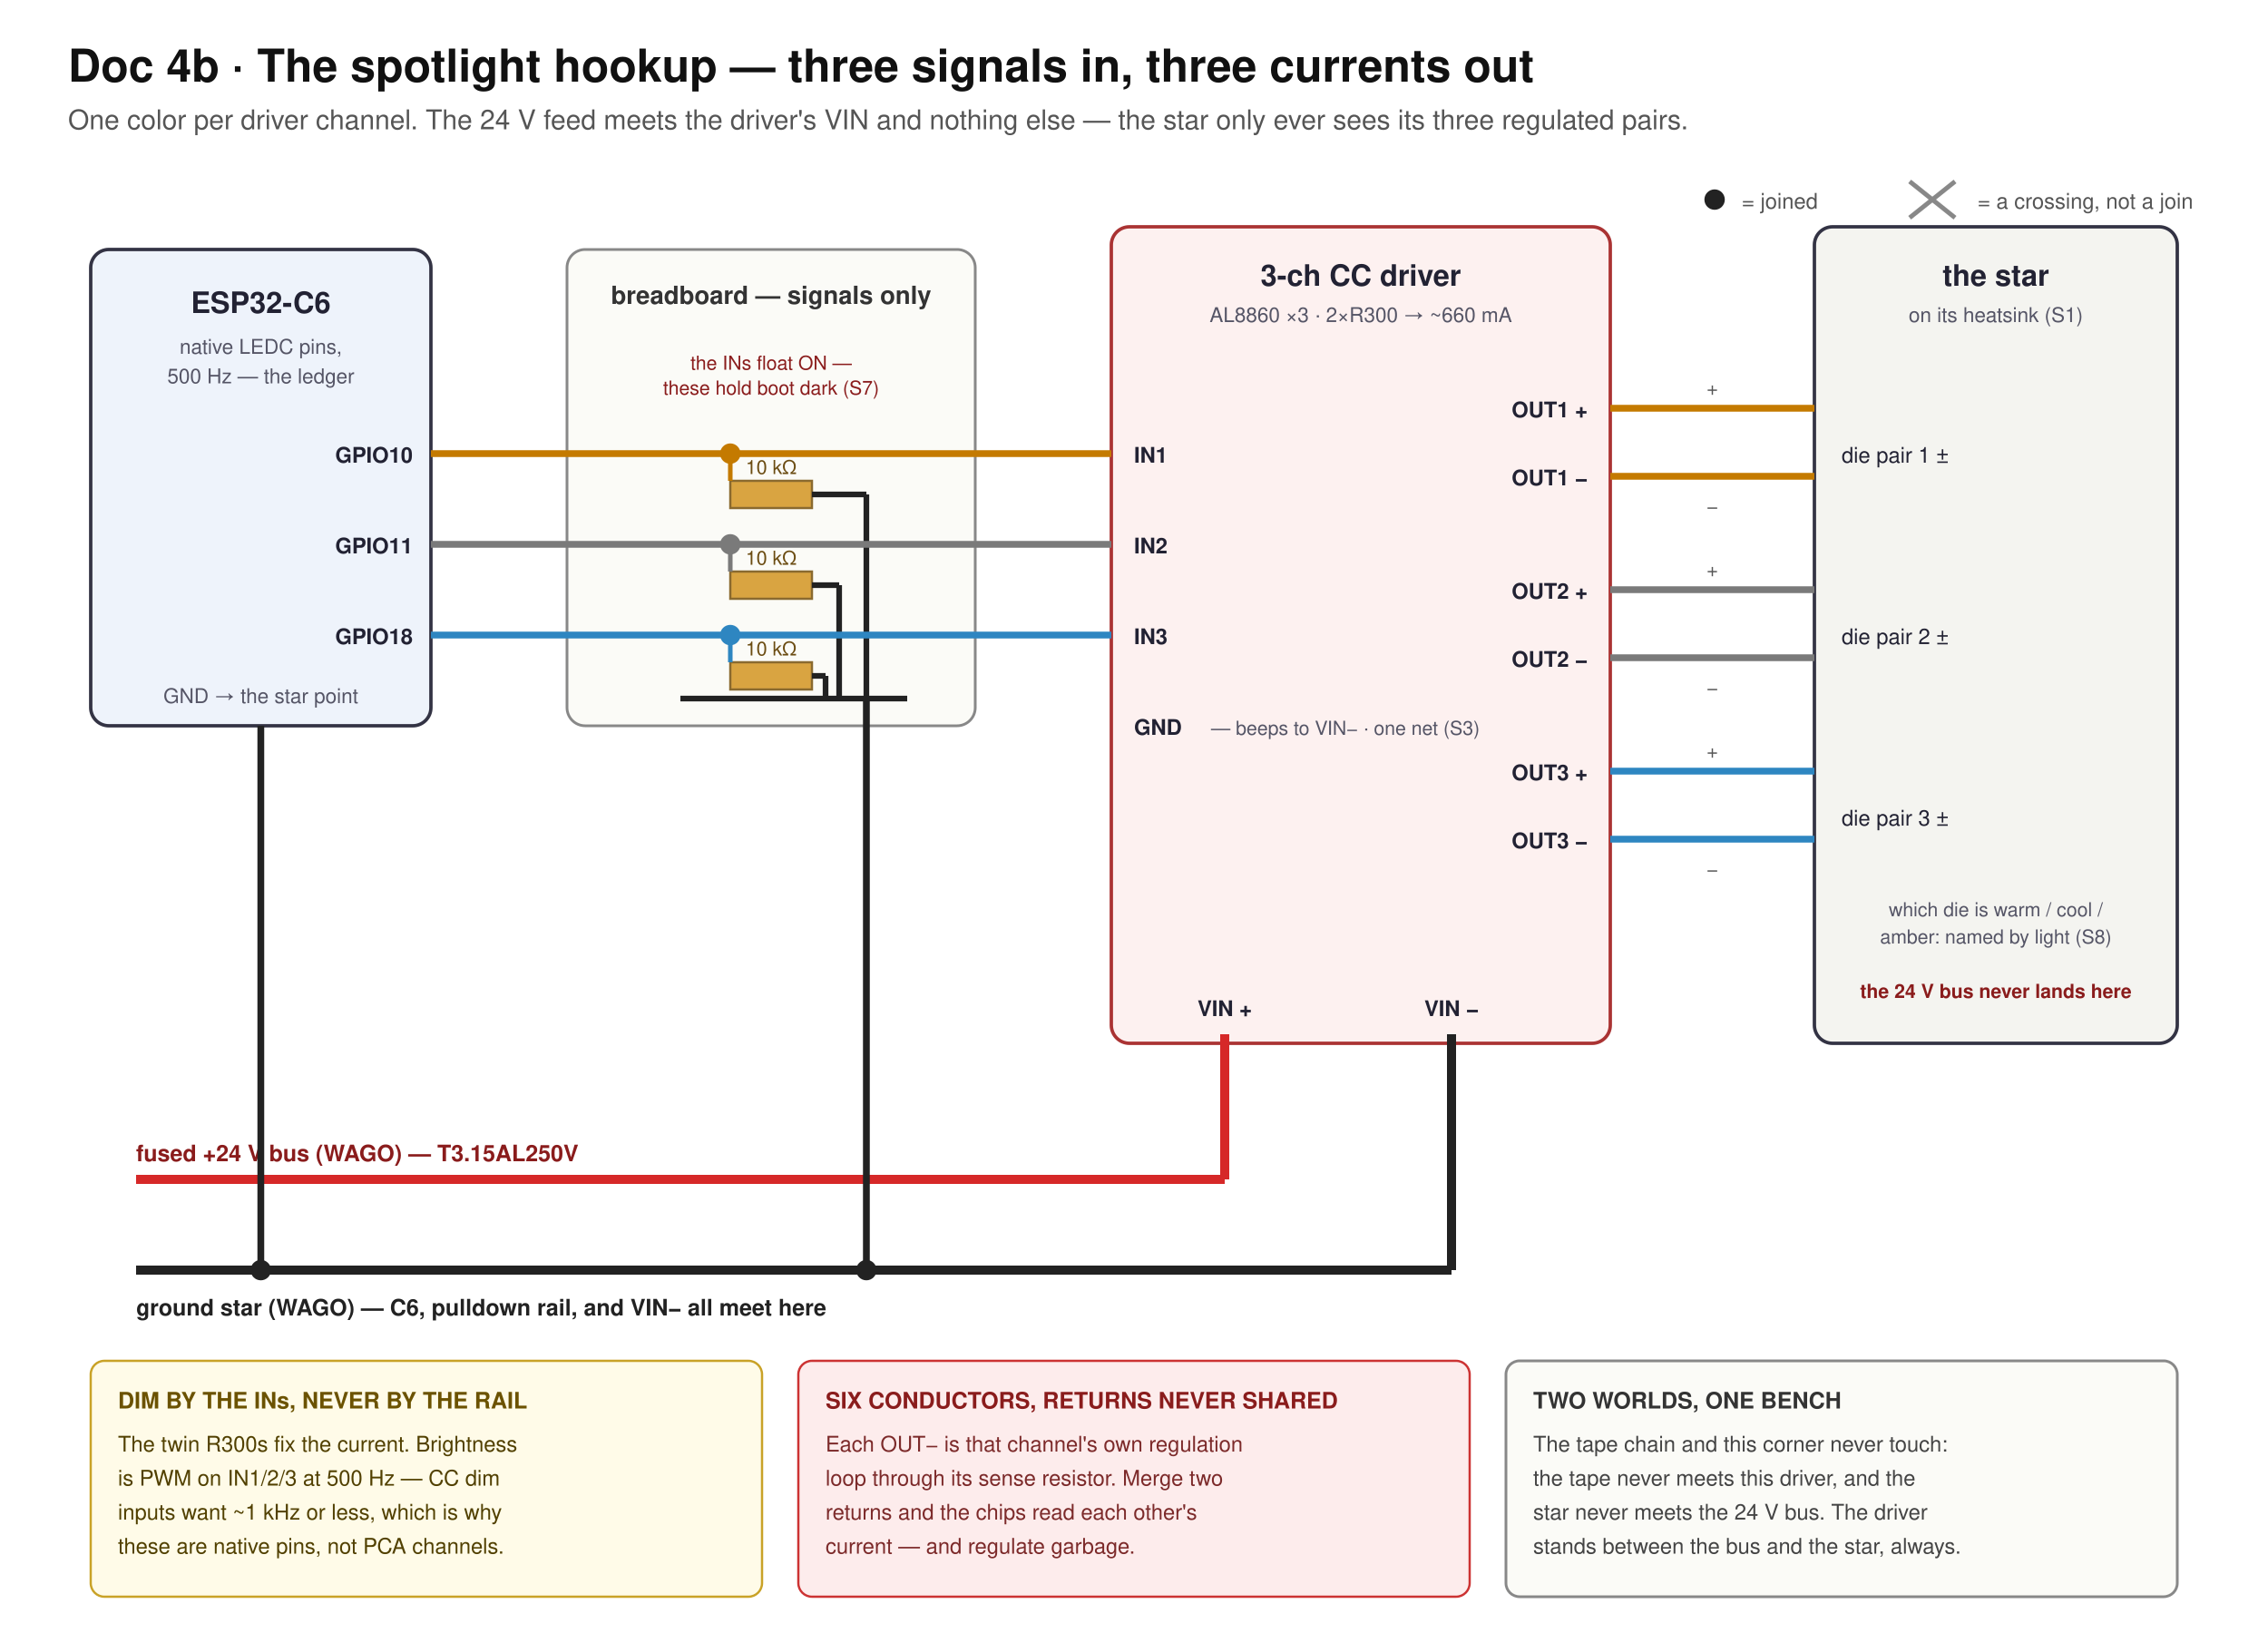
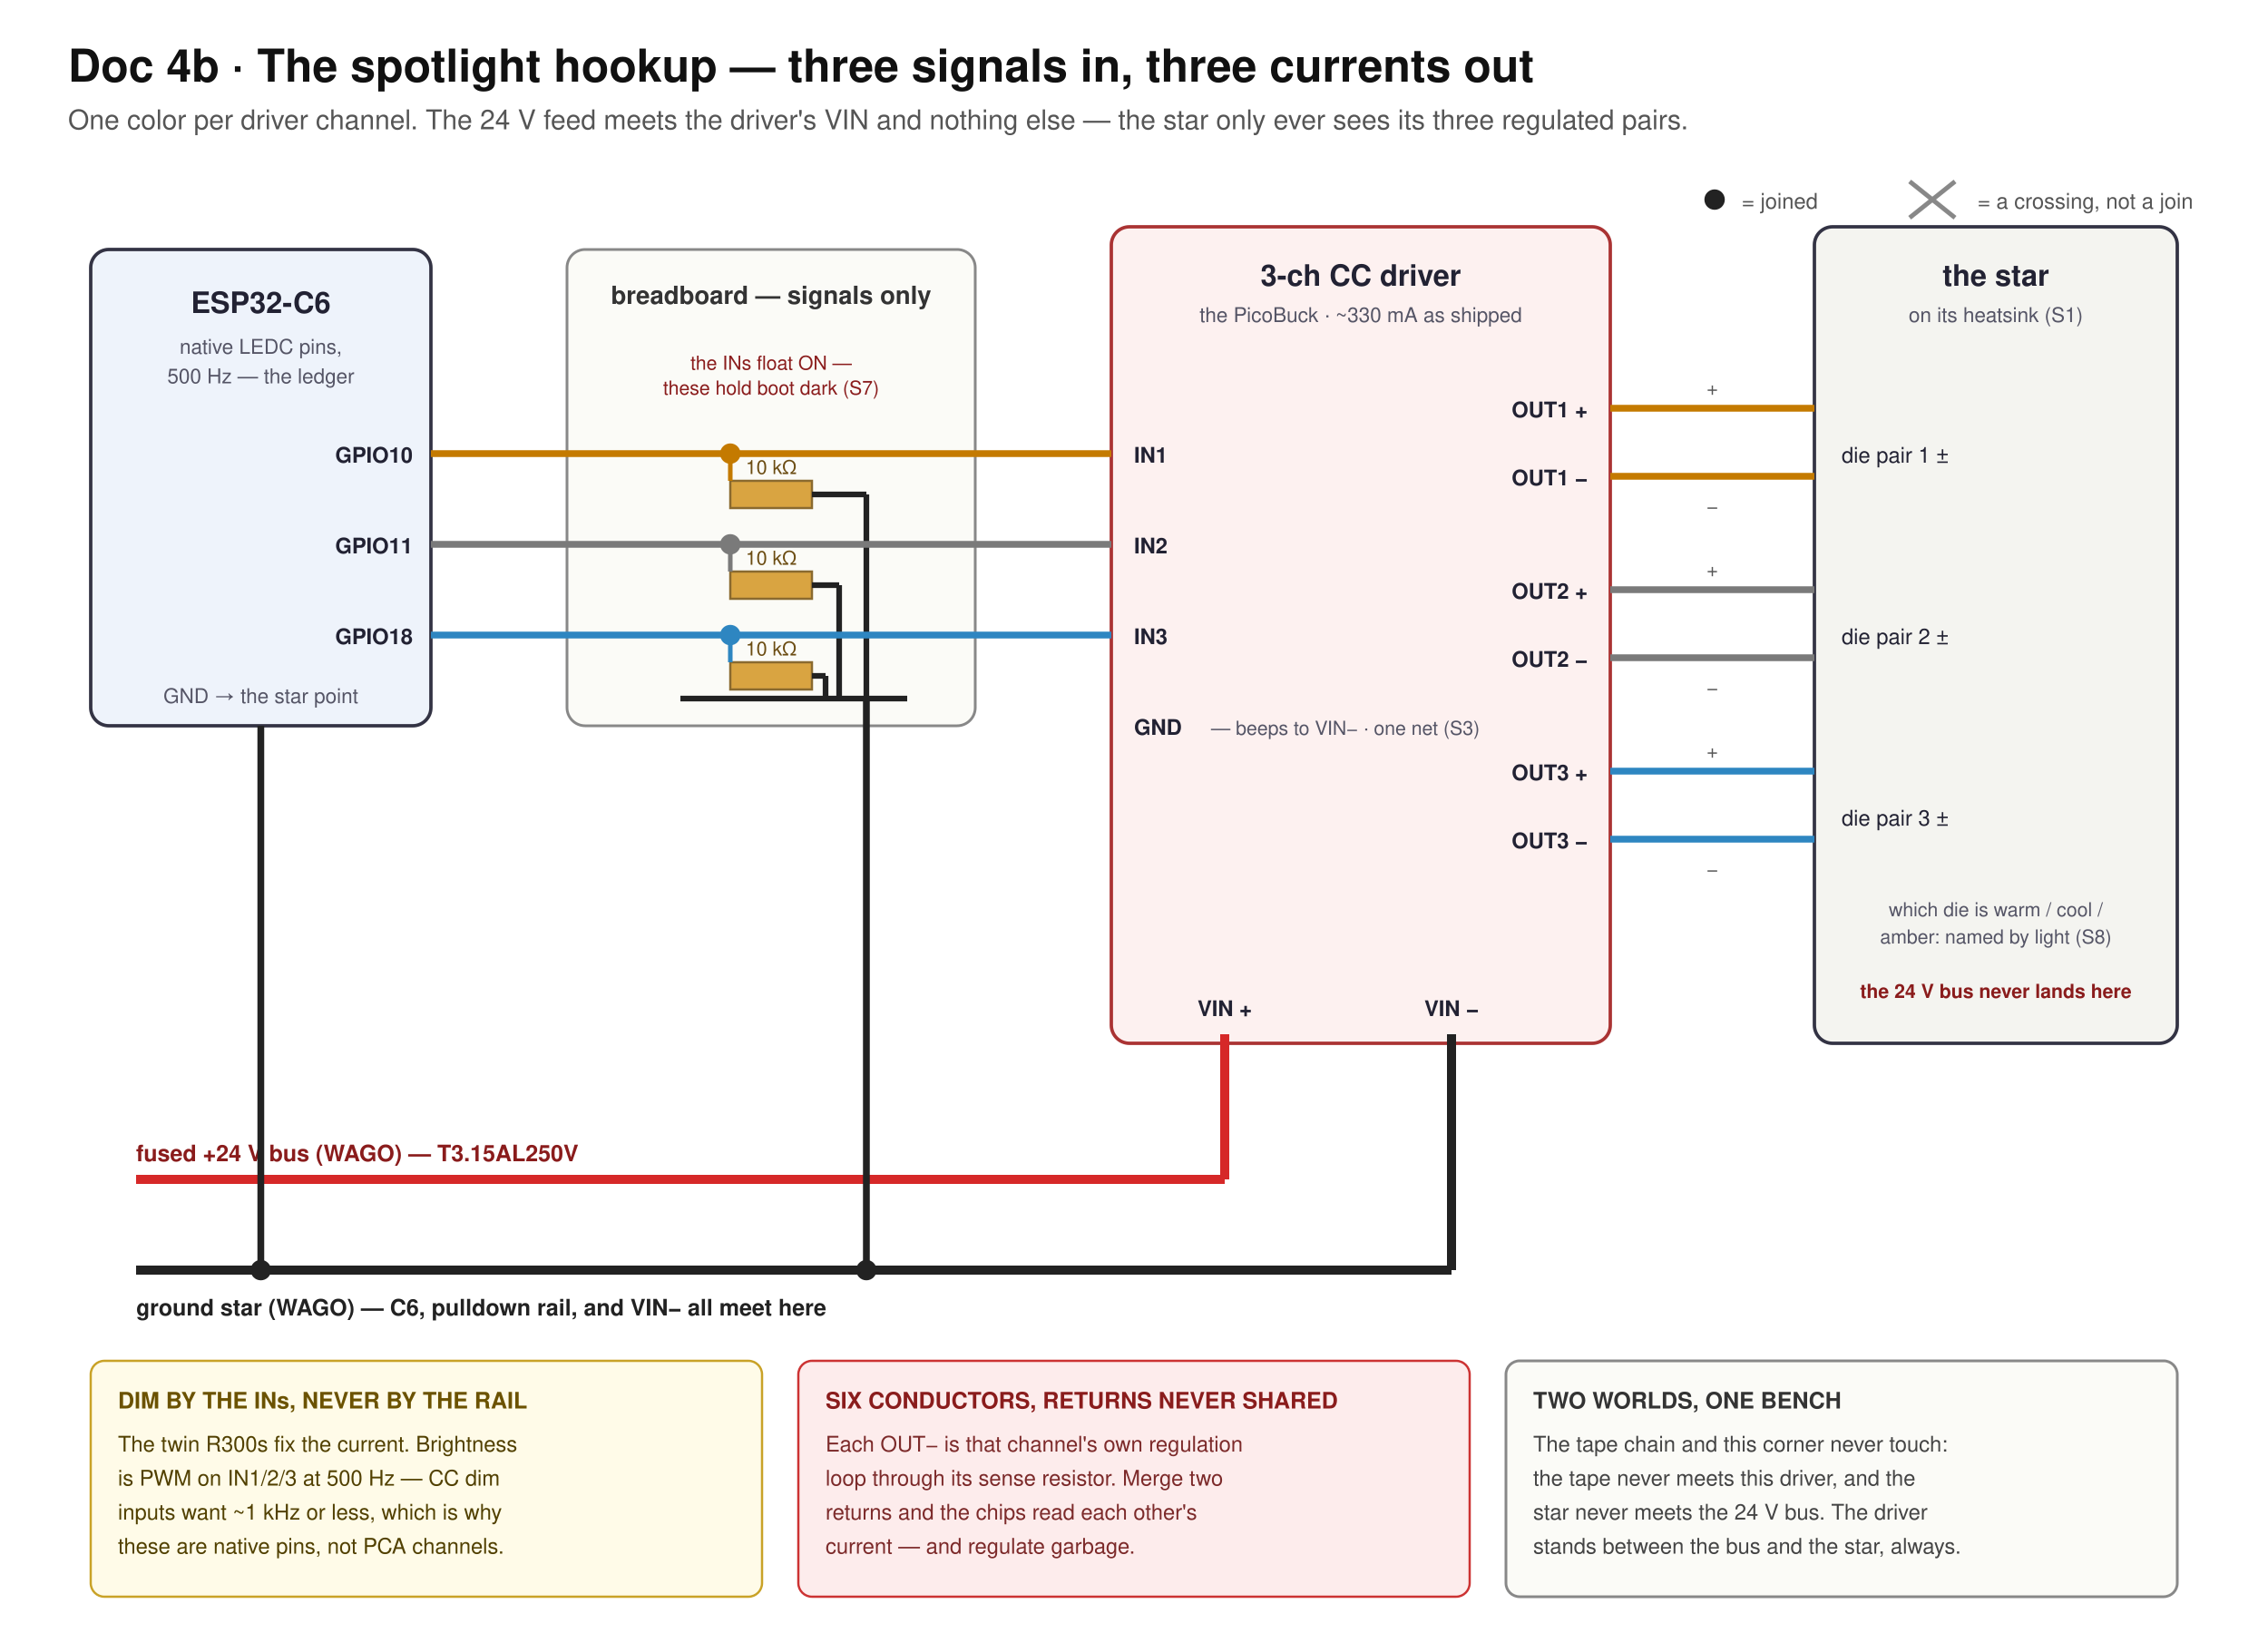
<svg xmlns="http://www.w3.org/2000/svg" viewBox="0 0 1000 720" font-family="Helvetica, Arial, sans-serif">
  <rect x="0" y="0" width="1000" height="720" fill="#ffffff" />
  <text x="30" y="36" font-size="20" font-weight="bold" fill="#111">Doc 4b · The spotlight hookup — three signals in, three currents out</text>
  <text x="30" y="57" font-size="12" fill="#555">One color per driver channel. The 24 V feed meets the driver's VIN and nothing else — the star only ever sees its three regulated pairs.</text>
  <circle cx="756" cy="88" r="4.5" fill="#222" />
  <text x="768" y="92" font-size="9.5" fill="#555">= joined</text>
  <line x1="842" y1="80" x2="862" y2="96" stroke="#888" stroke-width="2" />
  <line x1="862" y1="80" x2="842" y2="96" stroke="#888" stroke-width="2" />
  <text x="872" y="92" font-size="9.5" fill="#555">= a crossing, not a join</text>
  <rect x="40" y="110" width="150" height="210" fill="#eef3fb" stroke="#334" stroke-width="1.5" rx="8" />
  <text x="115" y="138" font-size="13" font-weight="bold" text-anchor="middle" fill="#223">ESP32-C6</text>
  <text x="115" y="156" font-size="9" text-anchor="middle" fill="#556">native LEDC pins,</text>
  <text x="115" y="169" font-size="9" text-anchor="middle" fill="#556">500 Hz — the ledger</text>
  <g font-size="9.5" font-weight="bold" fill="#223" text-anchor="end">
    <text x="182" y="204">GPIO10</text>
    <text x="182" y="244">GPIO11</text>
    <text x="182" y="284">GPIO18</text>
  </g>
  <text x="115" y="310" font-size="9" text-anchor="middle" fill="#556">GND → the star point</text>
  <rect x="250" y="110" width="180" height="210" fill="#fbfbf7" stroke="#888" stroke-width="1.2" rx="8" />
  <text x="340" y="134" font-size="11" font-weight="bold" text-anchor="middle" fill="#333">breadboard — signals only</text>
  <g fill="#d9a441" stroke="#8a6a2f" stroke-width="1">
    <rect x="322" y="212" width="36" height="12" />
    <rect x="322" y="252" width="36" height="12" />
    <rect x="322" y="292" width="36" height="12" />
  </g>
  <g font-size="8.5" fill="#6b4c12" text-anchor="middle">
    <text x="340" y="209">10 kΩ</text>
    <text x="340" y="249">10 kΩ</text>
    <text x="340" y="289">10 kΩ</text>
  </g>
  <g stroke="#222" stroke-width="2.5">
    <line x1="358" y1="218" x2="382" y2="218" />
    <line x1="382" y1="218" x2="382" y2="308" />
    <line x1="358" y1="258" x2="370" y2="258" />
    <line x1="370" y1="258" x2="370" y2="308" />
    <line x1="358" y1="298" x2="364" y2="298" />
    <line x1="364" y1="298" x2="364" y2="308" />
    <line x1="300" y1="308" x2="400" y2="308" />
  </g>
  <text x="340" y="163" font-size="8.5" fill="#8a1c1c" text-anchor="middle">the INs float ON —</text>
  <text x="340" y="174" font-size="8.5" fill="#8a1c1c" text-anchor="middle">these hold boot dark (S7)</text>
  <rect x="490" y="100" width="220" height="360" fill="#fdf1f0" stroke="#a33" stroke-width="1.5" rx="8" />
  <text x="600" y="126" font-size="13" font-weight="bold" text-anchor="middle" fill="#223">3-ch CC driver</text>
-   <text x="600" y="142" font-size="9" text-anchor="middle" fill="#556">AL8860 ×3 · 2×R300 → ~660 mA</text>
+   <text x="600" y="142" font-size="9" text-anchor="middle" fill="#556">the PicoBuck · ~330 mA as shipped</text>
  <g font-size="9.5" font-weight="bold" fill="#223">
    <text x="500" y="204">IN1</text>
    <text x="500" y="244">IN2</text>
    <text x="500" y="284">IN3</text>
    <text x="500" y="324">GND</text>
  </g>
  <text x="534" y="324" font-size="8.5" fill="#556">— beeps to VIN− · one net (S3)</text>
  <g font-size="9.5" font-weight="bold" fill="#223" text-anchor="end">
    <text x="700" y="184">OUT1 +</text>
    <text x="700" y="214">OUT1 −</text>
    <text x="700" y="264">OUT2 +</text>
    <text x="700" y="294">OUT2 −</text>
    <text x="700" y="344">OUT3 +</text>
    <text x="700" y="374">OUT3 −</text>
  </g>
  <g font-size="9.5" font-weight="bold" fill="#223" text-anchor="middle">
    <text x="540" y="448">VIN +</text>
    <text x="640" y="448">VIN −</text>
  </g>
  <rect x="800" y="100" width="160" height="360" fill="#f4f4f0" stroke="#334" stroke-width="1.5" rx="8" />
  <text x="880" y="126" font-size="13" font-weight="bold" text-anchor="middle" fill="#223">the star</text>
  <text x="880" y="142" font-size="9" text-anchor="middle" fill="#556">on its heatsink (S1)</text>
  <g font-size="9.5" fill="#223">
    <text x="812" y="204">die pair 1 ±</text>
    <text x="812" y="284">die pair 2 ±</text>
    <text x="812" y="364">die pair 3 ±</text>
  </g>
  <text x="880" y="404" font-size="8.5" text-anchor="middle" fill="#556">which die is warm / cool /</text>
  <text x="880" y="416" font-size="8.5" text-anchor="middle" fill="#556">amber: named by light (S8)</text>
  <text x="880" y="440" font-size="8.5" text-anchor="middle" fill="#8a1c1c" font-weight="bold">the 24 V bus never lands here</text>
  <g stroke-width="3" fill="none">
    <line x1="190" y1="200" x2="490" y2="200" stroke="#c47a00" />
    <line x1="190" y1="240" x2="490" y2="240" stroke="#7a7a7a" />
    <line x1="190" y1="280" x2="490" y2="280" stroke="#2e86c1" />
  </g>
  <g fill="#222">
    <circle cx="322" cy="218" r="0" />
  </g>
  <g>
    <circle cx="322" cy="200" r="4.5" fill="#c47a00" />
    <circle cx="322" cy="240" r="4.5" fill="#7a7a7a" />
    <circle cx="322" cy="280" r="4.5" fill="#2e86c1" />
  </g>
  <g stroke-width="2">
    <line x1="322" y1="200" x2="322" y2="212" stroke="#c47a00" />
    <line x1="322" y1="240" x2="322" y2="252" stroke="#7a7a7a" />
    <line x1="322" y1="280" x2="322" y2="292" stroke="#2e86c1" />
  </g>
  <g stroke-width="3" fill="none">
    <line x1="710" y1="180" x2="800" y2="180" stroke="#c47a00" />
    <line x1="710" y1="210" x2="800" y2="210" stroke="#c47a00" />
    <line x1="710" y1="260" x2="800" y2="260" stroke="#7a7a7a" />
    <line x1="710" y1="290" x2="800" y2="290" stroke="#7a7a7a" />
    <line x1="710" y1="340" x2="800" y2="340" stroke="#2e86c1" />
    <line x1="710" y1="370" x2="800" y2="370" stroke="#2e86c1" />
  </g>
  <g font-size="8.5" fill="#555" text-anchor="middle">
    <text x="755" y="174">+</text>
    <text x="755" y="226">−</text>
    <text x="755" y="254">+</text>
    <text x="755" y="306">−</text>
    <text x="755" y="334">+</text>
    <text x="755" y="386">−</text>
  </g>
  <line x1="60" y1="520" x2="540" y2="520" stroke="#d62828" stroke-width="4" />
  <line x1="540" y1="520" x2="540" y2="456" stroke="#d62828" stroke-width="4" />
  <text x="60" y="512" font-size="10" font-weight="bold" fill="#8a1c1c">fused +24 V bus (WAGO) — T3.15AL250V</text>
  <line x1="60" y1="560" x2="640" y2="560" stroke="#222" stroke-width="4" />
  <line x1="640" y1="560" x2="640" y2="456" stroke="#222" stroke-width="4" />
  <line x1="115" y1="320" x2="115" y2="560" stroke="#222" stroke-width="3" />
  <line x1="382" y1="308" x2="382" y2="560" stroke="#222" stroke-width="3" />
  <g fill="#222">
    <circle cx="115" cy="560" r="4.5" />
    <circle cx="382" cy="560" r="4.5" />
  </g>
  <text x="60" y="580" font-size="10" font-weight="bold" fill="#222">ground star (WAGO) — C6, pulldown rail, and VIN− all meet here</text>
  <rect x="40" y="600" width="296" height="104" fill="#fffbe8" stroke="#c9a227" rx="6" />
  <text x="52" y="621" font-size="10" font-weight="bold" fill="#6b5200">DIM BY THE INs, NEVER BY THE RAIL</text>
  <g font-size="9.5" fill="#514000">
    <text x="52" y="640">The twin R300s fix the current. Brightness</text>
    <text x="52" y="655">is PWM on IN1/2/3 at 500 Hz — CC dim</text>
    <text x="52" y="670">inputs want ~1 kHz or less, which is why</text>
    <text x="52" y="685">these are native pins, not PCA channels.</text>
  </g>
  <rect x="352" y="600" width="296" height="104" fill="#fdecec" stroke="#c33" rx="6" />
  <text x="364" y="621" font-size="10" font-weight="bold" fill="#8a1c1c">SIX CONDUCTORS, RETURNS NEVER SHARED</text>
  <g font-size="9.5" fill="#7c2a2a">
    <text x="364" y="640">Each OUT− is that channel's own regulation</text>
    <text x="364" y="655">loop through its sense resistor. Merge two</text>
    <text x="364" y="670">returns and the chips read each other's</text>
    <text x="364" y="685">current — and regulate garbage.</text>
  </g>
  <rect x="664" y="600" width="296" height="104" fill="#fbfbf7" stroke="#888" stroke-width="1.2" rx="6" />
  <text x="676" y="621" font-size="10" font-weight="bold" fill="#333">TWO WORLDS, ONE BENCH</text>
  <g font-size="9.5" fill="#444">
    <text x="676" y="640">The tape chain and this corner never touch:</text>
    <text x="676" y="655">the tape never meets this driver, and the</text>
    <text x="676" y="670">star never meets the 24 V bus. The driver</text>
    <text x="676" y="685">stands between the bus and the star, always.</text>
  </g>
</svg>
